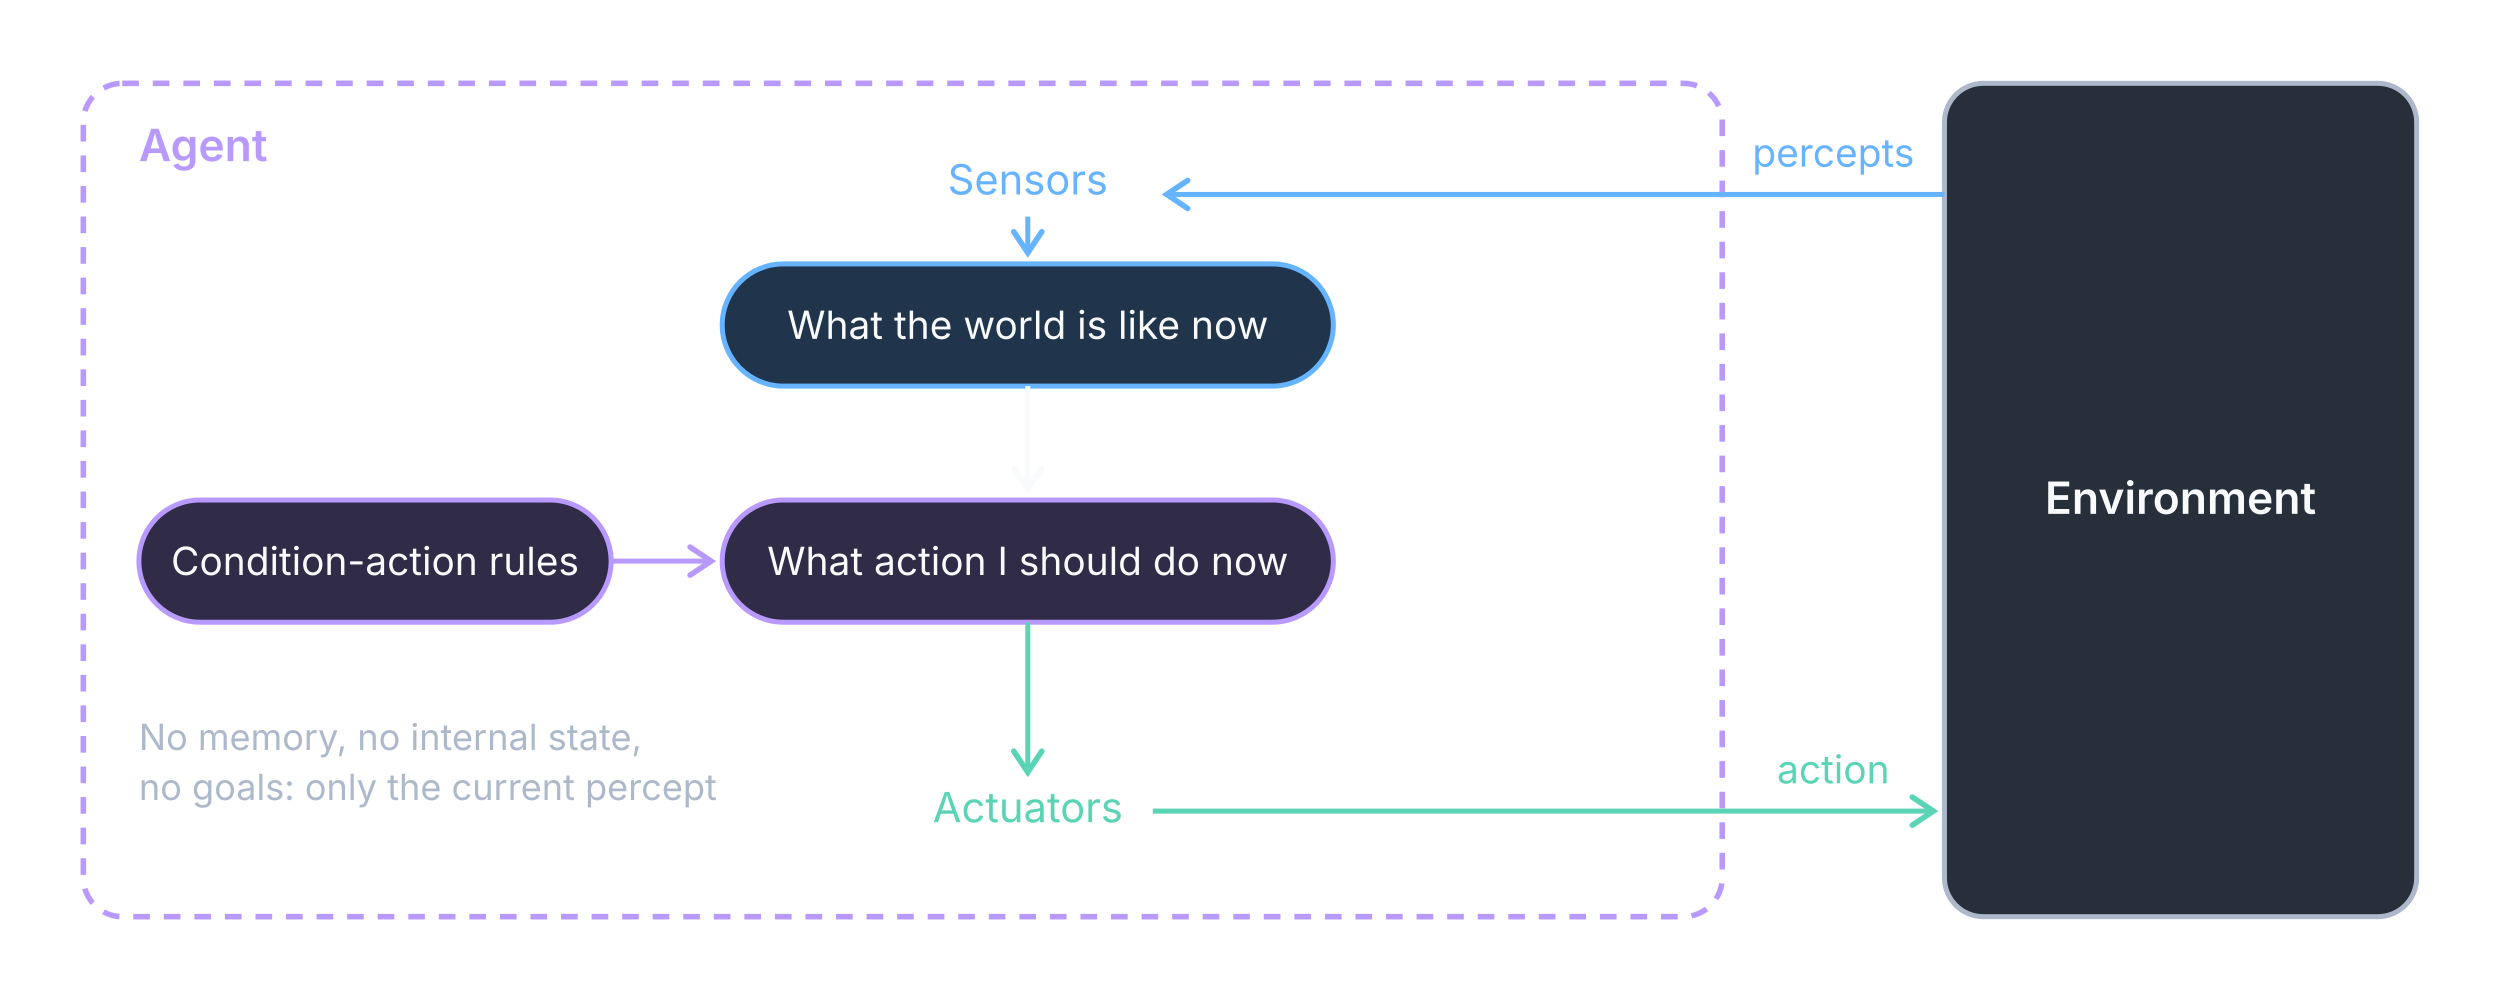
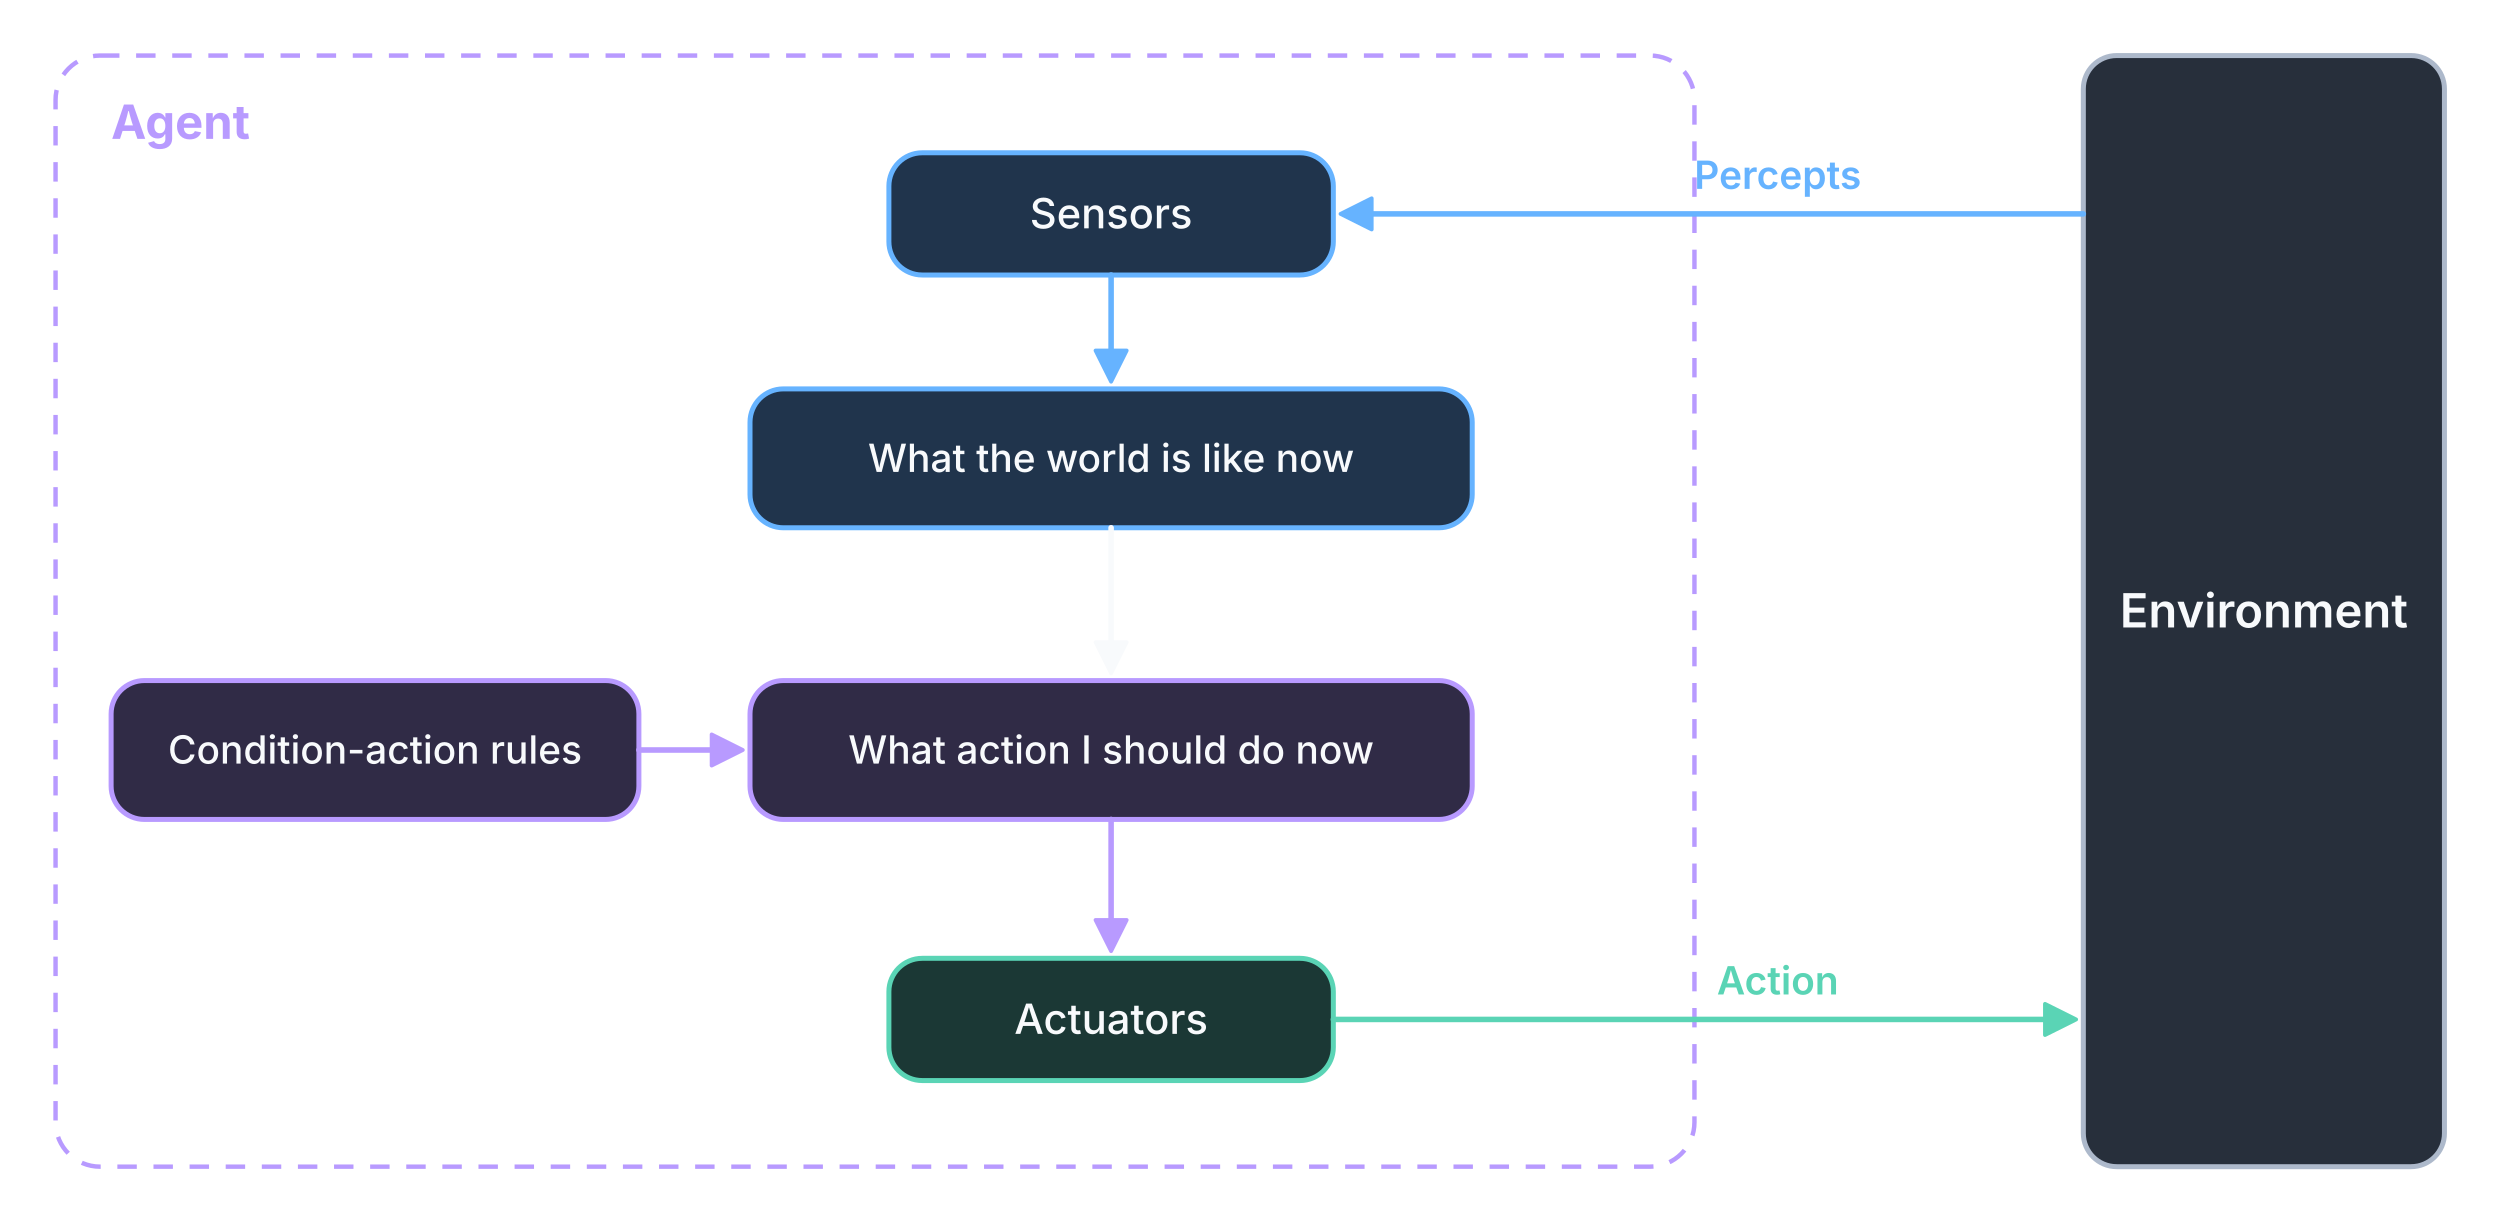
- <svg xmlns="http://www.w3.org/2000/svg" width="100%" viewBox="0 0 900 360" role="img">
+ <svg xmlns="http://www.w3.org/2000/svg" width="100%" viewBox="0 0 900 440" role="img">
  <defs>
-     <marker id="mw" viewBox="0 0 10 10" refX="8" refY="5" markerWidth="7" markerHeight="7" orient="auto-start-reverse">
-       <path d="M2 1L8 5L2 9" fill="none" stroke="#f8fafc" stroke-width="1.6" stroke-linecap="round" />
+     <marker id="ar-w" viewBox="0 0 10 10" refX="8" refY="5" markerWidth="7" markerHeight="7" orient="auto-start-reverse">
+       <path d="M1 1L9 5L1 9z" fill="#f8fafc" stroke="#f8fafc" stroke-width="1" stroke-linejoin="round" />
    </marker>
-     <marker id="mb" viewBox="0 0 10 10" refX="8" refY="5" markerWidth="7" markerHeight="7" orient="auto-start-reverse">
-       <path d="M2 1L8 5L2 9" fill="none" stroke="#66b3ff" stroke-width="1.6" stroke-linecap="round" />
+     <marker id="ar-b" viewBox="0 0 10 10" refX="8" refY="5" markerWidth="7" markerHeight="7" orient="auto-start-reverse">
+       <path d="M1 1L9 5L1 9z" fill="#66b3ff" stroke="#66b3ff" stroke-width="1" stroke-linejoin="round" />
    </marker>
-     <marker id="mt" viewBox="0 0 10 10" refX="8" refY="5" markerWidth="7" markerHeight="7" orient="auto-start-reverse">
-       <path d="M2 1L8 5L2 9" fill="none" stroke="#5ad4b5" stroke-width="1.6" stroke-linecap="round" />
+     <marker id="ar-v" viewBox="0 0 10 10" refX="8" refY="5" markerWidth="7" markerHeight="7" orient="auto-start-reverse">
+       <path d="M1 1L9 5L1 9z" fill="#b89aff" stroke="#b89aff" stroke-width="1" stroke-linejoin="round" />
    </marker>
-     <marker id="mv" viewBox="0 0 10 10" refX="8" refY="5" markerWidth="7" markerHeight="7" orient="auto-start-reverse">
-       <path d="M2 1L8 5L2 9" fill="none" stroke="#b89aff" stroke-width="1.6" stroke-linecap="round" />
+     <marker id="ar-t" viewBox="0 0 10 10" refX="8" refY="5" markerWidth="7" markerHeight="7" orient="auto-start-reverse">
+       <path d="M1 1L9 5L1 9z" fill="#5ad4b5" stroke="#5ad4b5" stroke-width="1" stroke-linejoin="round" />
    </marker>
-     <marker id="ma" viewBox="0 0 10 10" refX="8" refY="5" markerWidth="7" markerHeight="7" orient="auto-start-reverse">
-       <path d="M2 1L8 5L2 9" fill="none" stroke="#ffc778" stroke-width="1.6" stroke-linecap="round" />
+     <marker id="ar-a" viewBox="0 0 10 10" refX="8" refY="5" markerWidth="7" markerHeight="7" orient="auto-start-reverse">
+       <path d="M1 1L9 5L1 9z" fill="#ffc778" stroke="#ffc778" stroke-width="1" stroke-linejoin="round" />
    </marker>
-     <marker id="mc" viewBox="0 0 10 10" refX="8" refY="5" markerWidth="7" markerHeight="7" orient="auto-start-reverse">
-       <path d="M2 1L8 5L2 9" fill="none" stroke="#ff939b" stroke-width="1.6" stroke-linecap="round" />
+     <marker id="ar-m" viewBox="0 0 10 10" refX="8" refY="5" markerWidth="7" markerHeight="7" orient="auto-start-reverse">
+       <path d="M1 1L9 5L1 9z" fill="#adb9cb" stroke="#adb9cb" stroke-width="1" stroke-linejoin="round" />
+     </marker>
+     <marker id="ar-c" viewBox="0 0 10 10" refX="8" refY="5" markerWidth="7" markerHeight="7" orient="auto-start-reverse">
+       <path d="M1 1L9 5L1 9z" fill="#ff939b" stroke="#ff939b" stroke-width="1" stroke-linejoin="round" />
    </marker>
  </defs>
-   <g font-family="Inter, ui-sans-serif, system-ui, -apple-system, BlinkMacSystemFont, Segoe UI, sans-serif">
-     <rect x="30" y="30" width="590" height="300" rx="14" fill="none" stroke="#b89aff" stroke-width="2" stroke-dasharray="6 5" />
-     <text x="50" y="58" font-size="16" font-weight="600" fill="#b89aff">Agent</text>
-     <text x="370" y="70" text-anchor="middle" font-size="15" fill="#66b3ff">Sensors</text>
-     <rect x="260" y="95" width="220" height="44" rx="22" fill="#20344c" stroke="#66b3ff" stroke-width="1.8" />
-     <text x="370" y="122" text-anchor="middle" font-size="14" fill="#f8fafc">What the world is like now</text>
-     <rect x="50" y="180" width="170" height="44" rx="22" fill="#302b46" stroke="#b89aff" stroke-width="1.8" />
-     <text x="135" y="207" text-anchor="middle" font-size="14" fill="#f8fafc">Condition-action rules</text>
-     <rect x="260" y="180" width="220" height="44" rx="22" fill="#302b46" stroke="#b89aff" stroke-width="1.8" />
-     <text x="370" y="207" text-anchor="middle" font-size="14" fill="#f8fafc">What action I should do now</text>
-     <text x="370" y="296" text-anchor="middle" font-size="15" fill="#5ad4b5">Actuators</text>
-     <line x1="370" y1="78" x2="370" y2="91" stroke="#66b3ff" stroke-width="1.8" marker-end="url(#mb)" />
-     <line x1="370" y1="139" x2="370" y2="176" stroke="#f8fafc" stroke-width="1.8" marker-end="url(#mw)" />
-     <line x1="220" y1="202" x2="256" y2="202" stroke="#b89aff" stroke-width="1.8" marker-end="url(#mv)" />
-     <line x1="370" y1="224" x2="370" y2="278" stroke="#5ad4b5" stroke-width="1.8" marker-end="url(#mt)" />
-     <rect x="700" y="30" width="170" height="300" rx="14" fill="#272f3b" stroke="#adb9cb" stroke-width="1.8" />
-     <text x="785" y="185" text-anchor="middle" font-size="16" font-weight="600" fill="#f8fafc">Environment</text>
-     <path d="M700 70 L420 70" stroke="#66b3ff" stroke-width="1.8" fill="none" marker-end="url(#mb)" />
-     <text x="660" y="60" text-anchor="middle" font-size="14" fill="#66b3ff">percepts</text>
-     <path d="M415 292 L696 292" stroke="#5ad4b5" stroke-width="1.8" fill="none" marker-end="url(#mt)" />
-     <text x="660" y="282" text-anchor="middle" font-size="14" fill="#5ad4b5">action</text>
-     <text x="50" y="270" font-size="13" fill="#adb9cb">No memory, no internal state,</text>
-     <text x="50" y="288" font-size="13" fill="#adb9cb">no goals: only the current percept</text>
-   </g>
+   <rect x="20" y="20" width="590" height="400" rx="16" fill="none" stroke="#b89aff" stroke-width="1.6" stroke-dasharray="7 6" vector-effect="non-scaling-stroke" />
+   <text x="40" y="50" font-family="Inter, ui-sans-serif, system-ui, -apple-system, BlinkMacSystemFont, Segoe UI, sans-serif" font-size="17" font-weight="700" fill="#b89aff" text-anchor="start">Agent</text>
+   <rect x="750" y="20" width="130" height="400" rx="12" fill="#272f3b" stroke="#adb9cb" stroke-width="1.8" vector-effect="non-scaling-stroke" />
+   <text x="815.0" y="225.9" font-family="Inter, ui-sans-serif, system-ui, -apple-system, BlinkMacSystemFont, Segoe UI, sans-serif" font-size="17" font-weight="600" fill="#f8fafc" text-anchor="middle">Environment</text>
+   <rect x="320" y="55" width="160" height="44" rx="12" fill="#20344c" stroke="#66b3ff" stroke-width="1.8" vector-effect="non-scaling-stroke" />
+   <text x="400.0" y="82.2" font-family="Inter, ui-sans-serif, system-ui, -apple-system, BlinkMacSystemFont, Segoe UI, sans-serif" font-size="15" font-weight="500" fill="#f8fafc" text-anchor="middle">Sensors</text>
+   <rect x="270" y="140" width="260" height="50" rx="12" fill="#20344c" stroke="#66b3ff" stroke-width="1.8" vector-effect="non-scaling-stroke" />
+   <text x="400.0" y="169.9" font-family="Inter, ui-sans-serif, system-ui, -apple-system, BlinkMacSystemFont, Segoe UI, sans-serif" font-size="14" font-weight="500" fill="#f8fafc" text-anchor="middle">What the world is like now</text>
+   <rect x="270" y="245" width="260" height="50" rx="12" fill="#302b46" stroke="#b89aff" stroke-width="1.8" vector-effect="non-scaling-stroke" />
+   <text x="400.0" y="274.9" font-family="Inter, ui-sans-serif, system-ui, -apple-system, BlinkMacSystemFont, Segoe UI, sans-serif" font-size="14" font-weight="500" fill="#f8fafc" text-anchor="middle">What action I should do now</text>
+   <rect x="40" y="245" width="190" height="50" rx="12" fill="#302b46" stroke="#b89aff" stroke-width="1.8" vector-effect="non-scaling-stroke" />
+   <text x="135.0" y="274.9" font-family="Inter, ui-sans-serif, system-ui, -apple-system, BlinkMacSystemFont, Segoe UI, sans-serif" font-size="14" font-weight="500" fill="#f8fafc" text-anchor="middle">Condition-action rules</text>
+   <rect x="320" y="345" width="160" height="44" rx="12" fill="#1b3835" stroke="#5ad4b5" stroke-width="1.8" vector-effect="non-scaling-stroke" />
+   <text x="400.0" y="372.2" font-family="Inter, ui-sans-serif, system-ui, -apple-system, BlinkMacSystemFont, Segoe UI, sans-serif" font-size="15" font-weight="500" fill="#f8fafc" text-anchor="middle">Actuators</text>
+   <path d="M750 77 L484 77" fill="none" stroke="#66b3ff" stroke-width="2" stroke-linejoin="round" stroke-linecap="round" vector-effect="non-scaling-stroke" marker-end="url(#ar-b)" />
+   <text x="640" y="68" font-family="Inter, ui-sans-serif, system-ui, -apple-system, BlinkMacSystemFont, Segoe UI, sans-serif" font-size="14" font-weight="600" fill="#66b3ff" text-anchor="middle">Percepts</text>
+   <path d="M400 99 L400 136" fill="none" stroke="#66b3ff" stroke-width="2" stroke-linejoin="round" stroke-linecap="round" vector-effect="non-scaling-stroke" marker-end="url(#ar-b)" />
+   <path d="M400 190 L400 241" fill="none" stroke="#f8fafc" stroke-width="2" stroke-linejoin="round" stroke-linecap="round" vector-effect="non-scaling-stroke" marker-end="url(#ar-w)" />
+   <path d="M230 270 L266 270" fill="none" stroke="#b89aff" stroke-width="2" stroke-linejoin="round" stroke-linecap="round" vector-effect="non-scaling-stroke" marker-end="url(#ar-v)" />
+   <path d="M400 295 L400 341" fill="none" stroke="#b89aff" stroke-width="2" stroke-linejoin="round" stroke-linecap="round" vector-effect="non-scaling-stroke" marker-end="url(#ar-v)" />
+   <path d="M480 367 L746 367" fill="none" stroke="#5ad4b5" stroke-width="2" stroke-linejoin="round" stroke-linecap="round" vector-effect="non-scaling-stroke" marker-end="url(#ar-t)" />
+   <text x="640" y="358" font-family="Inter, ui-sans-serif, system-ui, -apple-system, BlinkMacSystemFont, Segoe UI, sans-serif" font-size="14" font-weight="600" fill="#5ad4b5" text-anchor="middle">Action</text>
</svg>
